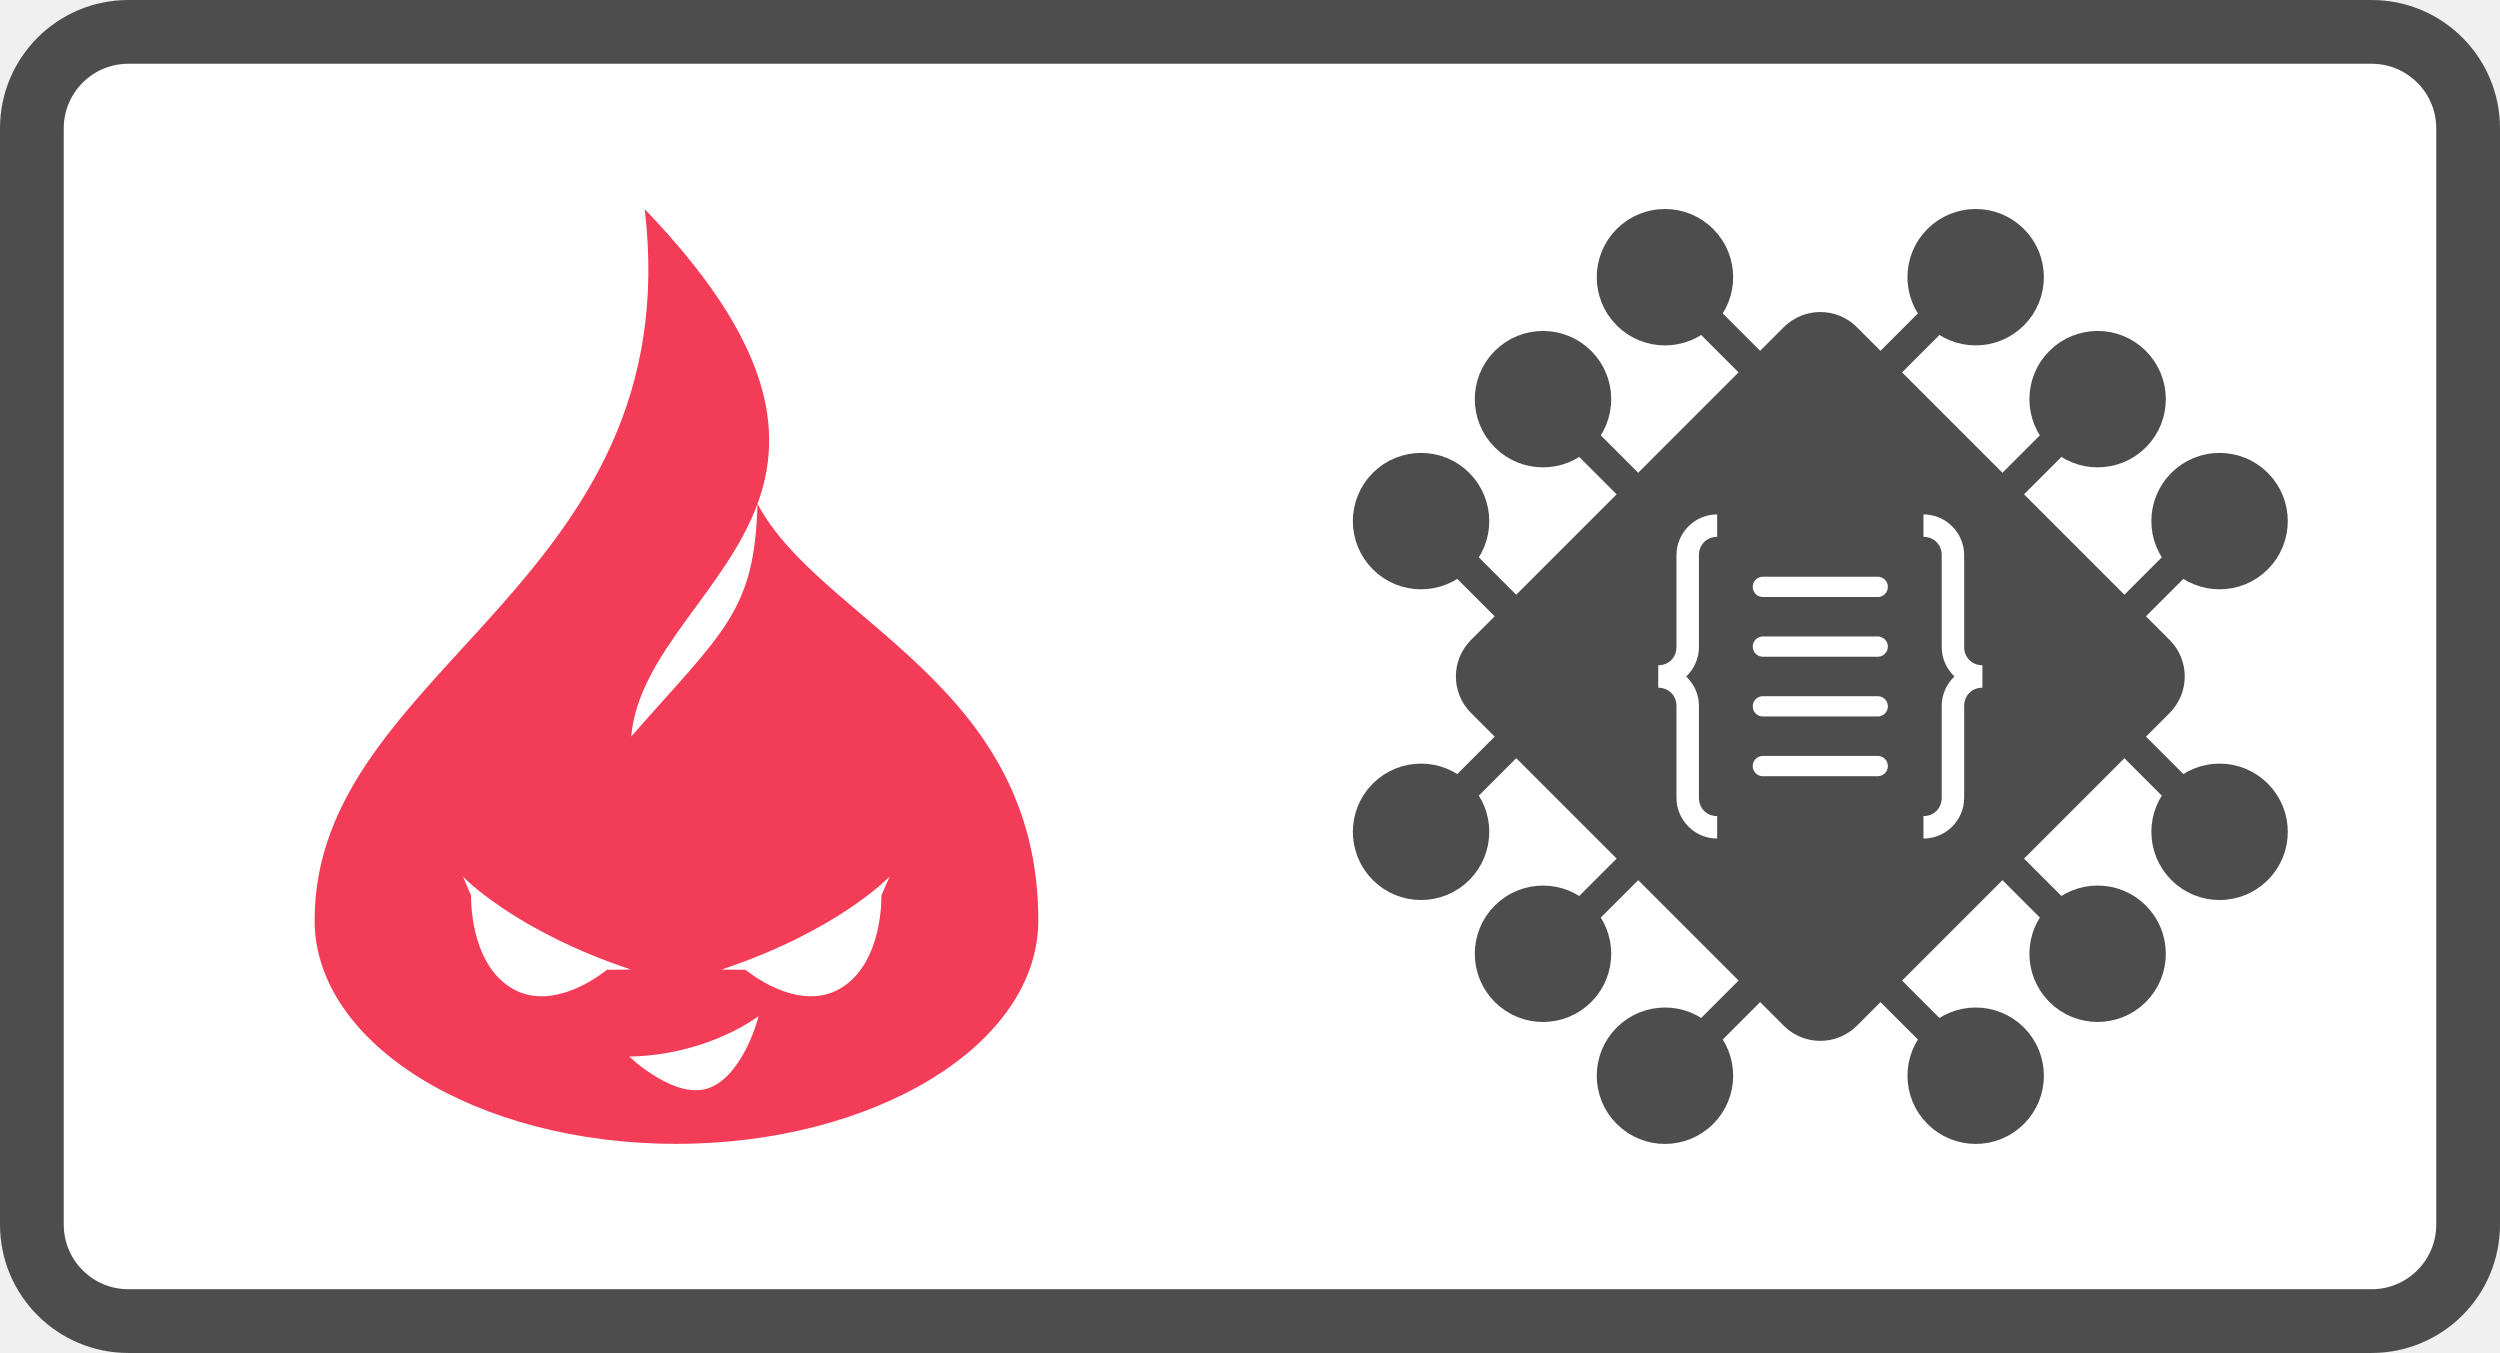
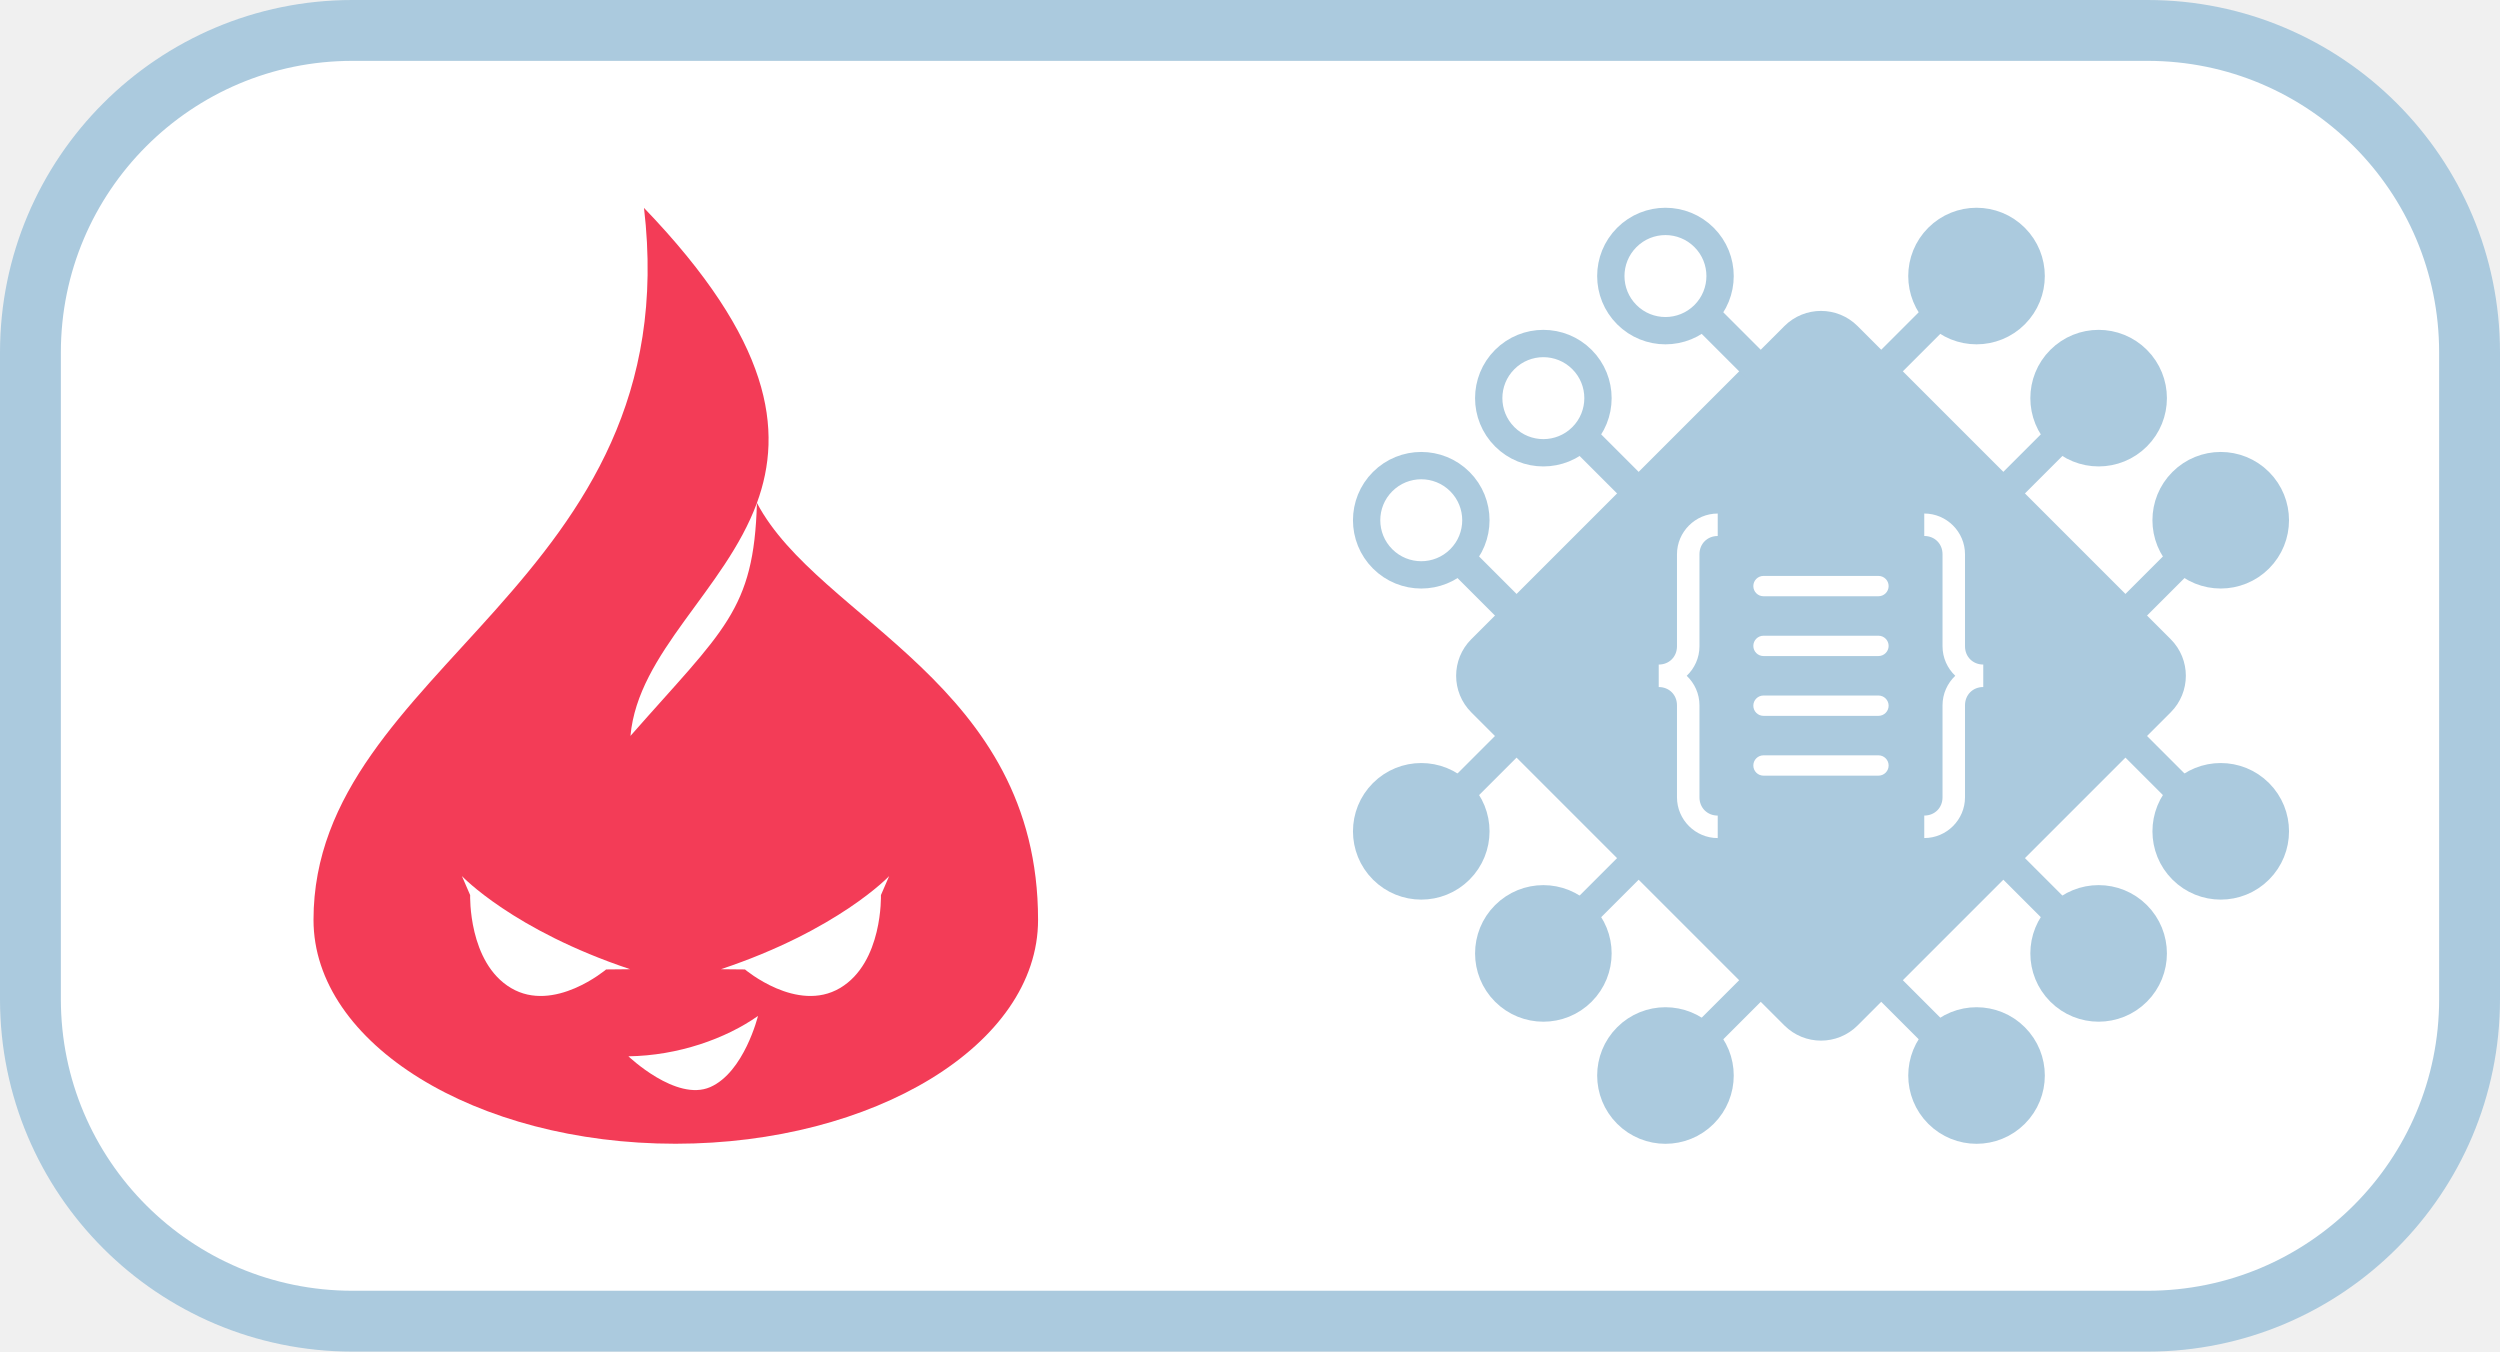
- <svg xmlns="http://www.w3.org/2000/svg" id="svg1530" version="1.1" viewBox="0 0 411.274 222.577" height="841.237" width="1554.422" xml:space="preserve">
+ <svg xmlns="http://www.w3.org/2000/svg" id="svg1530" version="1.1" viewBox="0 0 410.786 222.089" height="839.392" width="1552.577" xml:space="preserve">
  <defs id="defs1534">
    <linearGradient id="linearGradient2098">
      <stop style="stop-color:#f30025;stop-opacity:1;" offset="0" id="stop2094" />
      <stop style="stop-color:#f3a6b2;stop-opacity:1;" offset="1" id="stop2096" />
    </linearGradient>
    <marker style="overflow:visible" id="marker2629" refX="0" refY="0" orient="auto">
      <path transform="matrix(0.8,0,0,0.8,10,0)" style="fill-rule:evenodd;stroke:#000000;stroke-width:1pt" d="M 0,0 5,-5 -12.5,0 5,5 Z" id="path2627" />
    </marker>
    <marker style="overflow:visible" id="Arrow1Lstart" refX="0" refY="0" orient="auto">
      <path transform="matrix(0.8,0,0,0.8,10,0)" style="fill-rule:evenodd;stroke:#000000;stroke-width:1pt" d="M 0,0 5,-5 -12.5,0 5,5 Z" id="path2357" />
    </marker>
    <rect x="-833.403" y="-617.732" width="1537.586" height="511.207" id="rect3011" />
    <rect x="-1632.901" y="-356.824" width="1473.398" height="609.639" id="rect2054" />
    <rect x="436.457" y="50.566" width="70.054" height="64.65" id="rect1074" />
    <rect x="436.457" y="50.566" width="84.546" height="63.71" id="rect1082" />
    <rect x="436.457" y="50.566" width="51.82" height="64.712" id="rect1088" />
    <rect x="436.457" y="50.566" width="48.16" height="58.173" id="rect1094" />
    <rect x="436.457" y="50.566" width="70.054" height="64.65" id="rect1891" />
    <rect x="436.457" y="50.566" width="48.16" height="58.173" id="rect1893" />
    <rect x="436.457" y="50.566" width="70.054" height="64.65" id="rect1899" />
    <rect x="436.457" y="50.566" width="70.054" height="64.65" id="rect2311" />
    <rect x="436.457" y="50.566" width="84.546" height="63.71" id="rect2313" />
    <rect x="436.457" y="50.566" width="51.82" height="64.712" id="rect2315" />
    <rect x="436.457" y="50.566" width="48.16" height="58.173" id="rect2317" />
    <rect x="436.457" y="50.566" width="70.054" height="64.65" id="rect3066" />
    <rect x="436.457" y="50.566" width="157.643" height="58.866" id="rect3068" />
    <rect x="436.457" y="50.566" width="51.82" height="64.712" id="rect3070" />
    <rect x="436.457" y="50.566" width="48.16" height="58.173" id="rect3072" />
    <rect x="436.457" y="50.566" width="70.054" height="64.65" id="rect3290" />
    <rect x="436.457" y="50.566" width="84.546" height="63.71" id="rect3292" />
    <rect x="436.457" y="50.566" width="51.82" height="64.712" id="rect3294" />
    <rect x="436.457" y="50.566" width="48.16" height="58.173" id="rect3296" />
    <rect x="436.457" y="50.566" width="70.054" height="64.65" id="rect10" />
    <rect x="436.457" y="50.566" width="166.202" height="64.957" id="rect11" />
    <rect x="436.457" y="50.566" width="51.82" height="64.712" id="rect12" />
    <rect x="436.457" y="50.566" width="48.16" height="58.173" id="rect13" />
    <rect x="436.457" y="50.566" width="157.643" height="58.866" id="rect14" />
    <rect x="436.457" y="50.566" width="70.054" height="64.65" id="rect15" />
    <rect x="436.457" y="50.566" width="84.546" height="63.71" id="rect16" />
    <rect x="436.457" y="50.566" width="48.16" height="58.173" id="rect17" />
    <rect x="436.457" y="50.566" width="233.308" height="60.454" id="rect32" />
    <rect x="436.457" y="50.566" width="70.054" height="64.65" id="rect33" />
    <rect x="436.457" y="50.566" width="84.546" height="63.71" id="rect34" />
    <rect x="436.457" y="50.566" width="48.16" height="58.173" id="rect35" />
    <rect x="436.457" y="50.566" width="233.308" height="60.454" id="rect18" />
    <clipPath id="ochre_stencil_cut" clipPathUnits="userSpaceOnUse">
      <path id="ochre_stencil_cut_path" style="clip-rule:evenodd;fill-rule:evenodd" clip-rule="evenodd" d="m 150.405,81.814 c -2.023,0 -3.652,1.629 -3.652,3.652 v 21.566 c 0,2.023 1.629,3.652 3.652,3.652 h 21.565 c 2.023,0 3.652,-1.629 3.652,-3.652 V 85.466 c 0,-2.023 -1.629,-3.652 -3.652,-3.652 z m 10.809,5.871 c -0.028,-0.001 -0.057,-0.001 -0.085,5.9e-4 -0.066,0.004 -0.133,0.016 -0.201,0.038 -0.255,0.008 -0.455,0.224 -0.569,0.405 -0.201,0.402 0.03,0.808 0.187,1.144 0.257,0.376 0.375,0.741 0.555,1.144 0.183,0.442 0.412,0.803 0.637,1.194 0.205,0.436 0.339,0.906 0.451,1.38 0.197,0.401 0.354,0.801 0.546,1.193 0.11,0.353 0.495,0.758 0.223,1.103 -0.413,-0.307 -0.597,-0.819 -0.826,-1.268 -0.241,-0.478 -0.449,-0.991 -0.745,-1.46 -0.287,-0.498 -0.677,-0.909 -0.957,-1.378 -0.206,-0.451 -0.477,-0.853 -0.655,-1.297 -0.344,-0.561 -0.532,-1.153 -0.888,-1.719 -0.206,-0.27 -0.596,-0.449 -0.884,-0.379 -0.359,-0.021 -0.703,0.188 -0.79,0.557 -0.134,0.619 0.206,1.108 0.45,1.611 0.186,0.473 0.511,0.981 0.691,1.444 0.249,0.391 0.383,0.781 0.587,1.184 0.157,0.677 0.518,1.218 0.878,1.832 0.242,0.455 0.666,0.881 0.924,1.36 0.199,0.261 0.524,0.631 0.04,0.776 -0.469,0.021 -0.751,-0.377 -1.067,-0.645 -0.347,-0.407 -0.739,-0.774 -1.047,-1.256 -0.21,-0.227 -0.459,-0.471 -0.647,-0.671 -0.573,-0.394 -0.858,-1.11 -1.327,-1.609 -0.364,-0.548 -0.76,-1.072 -1.268,-1.448 -0.34,-0.239 -0.877,-0.181 -1.142,0.064 -0.288,0.351 -0.241,0.877 -0.033,1.252 0.232,0.505 0.641,0.975 0.951,1.399 0.353,0.501 0.853,1.045 1.06,1.606 0.398,0.53 0.773,1.092 1.226,1.58 0.261,0.393 0.586,0.67 0.817,1.03 0.373,0.323 0.607,0.783 0.884,1.209 0.092,0.364 0.433,0.519 0.561,0.834 0.148,0.572 0.227,1.185 0.189,1.812 -0.382,0.298 -0.812,0.057 -1.262,0.093 -0.432,-0.014 -0.833,-0.17 -1.204,-0.247 -0.436,-0.05 -0.79,-0.2 -1.203,-0.274 -0.496,-0.013 -1.034,-0.055 -1.469,0.111 -0.389,0.064 -0.706,0.244 -0.972,0.497 -0.281,0.309 -0.355,1.093 0.202,1.075 0.411,0.081 0.779,-0.158 1.181,0.026 0.383,0.202 0.854,0.306 1.228,0.539 0.438,0.27 0.971,0.214 1.461,0.388 0.297,0.161 0.752,0.114 1.001,0.361 0.42,0.215 0.845,0.236 1.272,0.439 0.35,0.201 0.683,0.401 0.963,0.657 0.316,0.341 0.726,0.564 1.146,0.733 0.282,0.256 0.662,0.418 0.994,0.598 0.371,0.258 0.918,0.257 1.227,0.585 0.366,0.222 0.816,0.34 1.121,0.577 0.579,0.491 1.193,1.062 1.832,1.572 h 7.129 v -3.726 c -0.115,-0.122 -0.232,-0.244 -0.37,-0.331 -0.227,-0.311 -0.585,-0.42 -0.841,-0.69 0.134,0.155 -0.564,-0.391 -0.817,-0.618 -0.361,-0.201 -0.769,-0.498 -1.174,-0.68 -0.216,-0.281 -0.514,-0.493 -0.744,-0.744 -0.371,-0.259 -0.444,-0.698 -0.49,-1.115 -0.061,-0.503 -0.178,-0.988 -0.366,-1.428 -0.179,-0.388 -0.346,-0.746 -0.54,-1.097 -0.097,-0.459 -0.425,-0.794 -0.46,-1.289 -0.243,-0.396 -0.342,-0.807 -0.443,-1.248 -0.128,-0.554 -0.313,-1.077 -0.301,-1.676 -0.048,-0.404 -0.109,-0.837 -0.069,-1.249 -0.002,-0.523 -0.189,-1.05 -0.305,-1.577 0.009,-0.59 -0.119,-1.106 -0.232,-1.639 -0.157,-0.384 -0.229,-0.937 -0.568,-1.21 -0.489,-0.098 -1.01,0.105 -1.051,0.625 -0.052,0.939 0.231,1.829 0.344,2.712 0.095,0.581 -0.044,1.147 -0.093,1.731 0.089,0.504 -0.229,0.843 -0.528,1.112 -0.012,-0.016 -0.361,-0.28 -0.486,-0.707 -0.247,-0.484 -0.369,-1.017 -0.588,-1.493 -0.127,-0.44 -0.375,-0.771 -0.572,-1.179 -0.496,-0.677 -0.792,-1.394 -1.139,-2.114 -0.249,-0.403 -0.424,-0.906 -0.632,-1.35 -0.134,-0.39 -0.488,-0.751 -0.911,-0.772 z" />
    </clipPath>
    <rect x="436.457" y="50.566" width="233.308" height="60.454" id="rect362" />
    <rect x="436.457" y="50.566" width="233.308" height="60.454" id="rect364" />
    <rect x="436.457" y="50.566" width="233.308" height="60.454" id="rect48" />
  </defs>
-   <rect style="fill:#ffffff;fill-opacity:1;stroke:#4d4d4d;stroke-width:10.488;stroke-dasharray:none;stroke-dashoffset:0;stroke-opacity:1;paint-order:markers fill stroke" id="rect5" width="400.786" height="212.089" x="5.244" y="5.244" rx="15.875" ry="15.875" />
-   <g id="layer18" style="display:inline" transform="translate(-242.4726,-436.0032)">
+   <rect style="fill:#ffffff;fill-opacity:1;stroke:#abcade;stroke-width:10;stroke-dasharray:none;stroke-dashoffset:0;stroke-opacity:1;paint-order:markers fill stroke" id="rect5" width="400.786" height="212.089" x="5" y="5" rx="52.917" ry="52.917" />
+   <g id="layer18" style="display:inline" transform="translate(-242.7167,-436.2473)">
    <path d="m 350.76,470.4 c 7.301,61.973 -54.304,75.251 -54.304,117 h 7e-4 c 2.6e-4,20.312 26.634,36.778 59.487,36.778 32.435,-0.009 59.57,-16.199 59.57,-36.778 0,-38.897 -36.038,-49.235 -46.196,-68.521 4.374,-11.912 2.46,-26.624 -18.558,-48.478 z m 18.557,48.484 c -0.491,17.696 -5.426,20.801 -20.779,38.279 1.23,-13.728 15.529,-23.989 20.779,-38.279 z" fill="#f33c57" id="path1-7" style="display:inline" transform="matrix(0.9999765,0,0,0.9999765,-2.218722,0.01748414)" />
    <path d="m 363.4,595.5 c 19.253,-6.418 27.646,-15.304 27.646,-15.304 l -1.352,3.125 c 0,0 0.349,11.083 -6.72,15.272 -7.069,4.189 -15.621,-3.054 -15.621,-3.054 z" id="path2-3" style="display:inline;fill:#ffffff" transform="matrix(0.9999765,0,0,0.9999765,-2.218722,0.01748414)" />
    <path d="m 348.49,595.5 c -19.253,-6.418 -27.646,-15.304 -27.646,-15.304 l 1.352,3.125 c 0,0 -0.349,11.083 6.72,15.272 7.069,4.189 15.621,-3.054 15.621,-3.054 z" id="path3-5" style="display:inline;fill:#ffffff" transform="matrix(0.9999765,0,0,0.9999765,-2.218722,0.01748414)" />
    <path d="m 348.2,609.81 c 8.175,-0.105 16.03,-2.913 21.294,-6.633 0,0 -2.269,9.251 -7.854,11.694 -5.585,2.443 -13.44,-5.062 -13.44,-5.062 z" id="path4-6" style="display:inline;fill:#ffffff" transform="matrix(0.9999765,0,0,0.9999765,-2.218722,0.01748414)" />
  </g>
-   <g transform="matrix(1.122061,0,0,1.122061,203.8512,-98.00443)" id="g15" style="fill:#4d4d4d;fill-opacity:1;stroke:#4d4d4d;stroke-opacity:1">
-     <g transform="translate(-1.9101e-6,279.88)" stroke="#000000" id="g14" style="fill:#4d4d4d;fill-opacity:1;stroke:#4d4d4d;stroke-opacity:1">
-       <rect transform="rotate(-45)" x="88.766" y="-43.264" width="75" height="75" rx="5.078" ry="5.078" fill="none" stroke-linecap="round" stroke-linejoin="round" stroke-width="5" style="fill:#4d4d4d;fill-opacity:1;stroke:#4d4d4d;stroke-opacity:1;paint-order:markers fill stroke" id="rect1-3" />
-       <g id="g4" style="display:inline;fill:#4d4d4d;fill-opacity:1;stroke:#4d4d4d;stroke-opacity:1">
-         <path d="m 93.844,-48.962 8.485,8.485" stroke-width="4.472" style="fill:#4d4d4d;fill-opacity:1;stroke:#4d4d4d;stroke-opacity:1;paint-order:markers fill stroke" id="path1" />
-         <circle transform="rotate(-45)" cx="100.98" cy="51.736" r="8" stroke-linecap="square" stroke-width="4" style="fill:#4d4d4d;fill-opacity:1;stroke:#4d4d4d;stroke-opacity:1;paint-order:markers fill stroke" id="circle1" />
-         <g transform="rotate(-45,-171.43,-22.816)" id="g2" style="fill:#4d4d4d;fill-opacity:1;stroke:#4d4d4d;stroke-opacity:1">
-           <path d="m 59.922,146.27 1e-6,12" fill="#ffffff" stroke-width="4.472" style="fill:#4d4d4d;fill-opacity:1;stroke:#4d4d4d;stroke-opacity:1;paint-order:markers fill stroke" id="path2" />
-           <circle cx="59.922" cy="166.27" r="8" stroke-linecap="square" stroke-width="4" style="fill:#4d4d4d;fill-opacity:1;stroke:#4d4d4d;stroke-opacity:1;paint-order:markers fill stroke" id="circle2" />
+   <g transform="matrix(1.122061,0,0,1.122061,203.6071,-98.24853)" id="g15" style="fill:#4d4d4d;fill-opacity:1;stroke:#abcade;stroke-opacity:1">
+     <g transform="translate(-1.9101e-6,279.88)" stroke="#000000" id="g14" style="fill:#4d4d4d;fill-opacity:1;stroke:#abcade;stroke-opacity:1">
+       <rect transform="rotate(-45)" x="88.766" y="-43.264" width="75" height="75" rx="5.078" ry="5.078" fill="none" stroke-linecap="round" stroke-linejoin="round" stroke-width="5" style="display:inline;fill:#4d4d4d;fill-opacity:1;stroke:#abcade;stroke-opacity:1;paint-order:markers fill stroke" id="rect1-3" />
+       <g id="g4" style="fill:#abcade;fill-opacity:1;stroke:#abcade;stroke-opacity:1">
+         <path d="m 93.844,-48.962 8.485,8.485" stroke-width="4.472" style="fill:#abcade;fill-opacity:1;stroke:#abcade;stroke-opacity:1;paint-order:markers fill stroke" id="path1" />
+         <circle transform="rotate(-45)" cx="100.98" cy="51.736" r="8" stroke-linecap="square" stroke-width="4" style="fill:#abcade;fill-opacity:1;stroke:#abcade;stroke-opacity:1;paint-order:markers fill stroke" id="circle1" />
+         <g transform="rotate(-45,-171.43,-22.816)" id="g2" style="fill:#abcade;fill-opacity:1;stroke:#abcade;stroke-opacity:1">
+           <path d="m 59.922,146.27 1e-6,12" fill="#ffffff" stroke-width="4.472" style="fill:#abcade;fill-opacity:1;stroke:#abcade;stroke-opacity:1;paint-order:markers fill stroke" id="path2" />
+           <circle cx="59.922" cy="166.27" r="8" stroke-linecap="square" stroke-width="4" style="fill:#abcade;fill-opacity:1;stroke:#abcade;stroke-opacity:1;paint-order:markers fill stroke" id="circle2" />
        </g>
-         <g transform="rotate(-45,-184.07,-53.339)" id="g3" style="fill:#4d4d4d;fill-opacity:1;stroke:#4d4d4d;stroke-opacity:1">
-           <path d="m 59.922,146.27 1e-6,12" fill="#ffffff" stroke-width="4.472" style="fill:#4d4d4d;fill-opacity:1;stroke:#4d4d4d;stroke-opacity:1;paint-order:markers fill stroke" id="path3" />
-           <circle cx="59.922" cy="166.27" r="8" stroke-linecap="square" stroke-width="4" style="fill:#4d4d4d;fill-opacity:1;stroke:#4d4d4d;stroke-opacity:1;paint-order:markers fill stroke" id="circle3" />
+         <g transform="rotate(-45,-184.07,-53.339)" id="g3" style="fill:#abcade;fill-opacity:1;stroke:#abcade;stroke-opacity:1">
+           <path d="m 59.922,146.27 1e-6,12" fill="#ffffff" stroke-width="4.472" style="fill:#abcade;fill-opacity:1;stroke:#abcade;stroke-opacity:1;paint-order:markers fill stroke" id="path3" />
+           <circle cx="59.922" cy="166.27" r="8" stroke-linecap="square" stroke-width="4" style="fill:#abcade;fill-opacity:1;stroke:#abcade;stroke-opacity:1;paint-order:markers fill stroke" id="circle3" />
        </g>
      </g>
-       <g transform="rotate(-135,43.345,7.7072)" id="g7" style="fill:#4d4d4d;fill-opacity:1;stroke:#4d4d4d;stroke-opacity:1">
-         <path d="m 59.922,146.27 1e-6,12" stroke-width="4.472" style="fill:#4d4d4d;fill-opacity:1;stroke:#4d4d4d;stroke-opacity:1;paint-order:markers fill stroke" id="path4" />
-         <circle cx="59.922" cy="166.27" r="8" stroke-linecap="square" stroke-width="4" style="fill:#4d4d4d;fill-opacity:1;stroke:#4d4d4d;stroke-opacity:1;paint-order:markers fill stroke" id="circle4" />
-         <g transform="translate(25.286)" id="g5" style="fill:#4d4d4d;fill-opacity:1;stroke:#4d4d4d;stroke-opacity:1">
-           <path d="m 59.922,146.27 1e-6,12" stroke-width="4.472" style="fill:#4d4d4d;fill-opacity:1;stroke:#4d4d4d;stroke-opacity:1;paint-order:markers fill stroke" id="path5" />
-           <circle cx="59.922" cy="166.27" r="8" stroke-linecap="square" stroke-width="4" style="fill:#4d4d4d;fill-opacity:1;stroke:#4d4d4d;stroke-opacity:1;paint-order:markers fill stroke" id="circle5" />
+       <g transform="rotate(-135,43.345,7.7072)" id="g7" style="fill:#abcade;fill-opacity:1;stroke:#abcade;stroke-opacity:1">
+         <path d="m 59.922,146.27 1e-6,12" stroke-width="4.472" style="fill:#abcade;fill-opacity:1;stroke:#abcade;stroke-opacity:1;paint-order:markers fill stroke" id="path4" />
+         <circle cx="59.922" cy="166.27" r="8" stroke-linecap="square" stroke-width="4" style="fill:#abcade;fill-opacity:1;stroke:#abcade;stroke-opacity:1;paint-order:markers fill stroke" id="circle4" />
+         <g transform="translate(25.286)" id="g5" style="fill:#abcade;fill-opacity:1;stroke:#abcade;stroke-opacity:1">
+           <path d="m 59.922,146.27 1e-6,12" stroke-width="4.472" style="fill:#abcade;fill-opacity:1;stroke:#abcade;stroke-opacity:1;paint-order:markers fill stroke" id="path5" />
+           <circle cx="59.922" cy="166.27" r="8" stroke-linecap="square" stroke-width="4" style="fill:#abcade;fill-opacity:1;stroke:#abcade;stroke-opacity:1;paint-order:markers fill stroke" id="circle5" />
        </g>
-         <g transform="translate(50.572)" id="g6" style="fill:#4d4d4d;fill-opacity:1;stroke:#4d4d4d;stroke-opacity:1">
-           <path d="m 59.922,146.27 1e-6,12" stroke-width="4.472" style="fill:#4d4d4d;fill-opacity:1;stroke:#4d4d4d;stroke-opacity:1;paint-order:markers fill stroke" id="path6" />
-           <circle cx="59.922" cy="166.27" r="8" stroke-linecap="square" stroke-width="4" style="fill:#4d4d4d;fill-opacity:1;stroke:#4d4d4d;stroke-opacity:1;paint-order:markers fill stroke" id="circle6" />
+         <g transform="translate(50.572)" id="g6" style="fill:#abcade;fill-opacity:1;stroke:#abcade;stroke-opacity:1">
+           <path d="m 59.922,146.27 1e-6,12" stroke-width="4.472" style="fill:#abcade;fill-opacity:1;stroke:#abcade;stroke-opacity:1;paint-order:markers fill stroke" id="path6" />
+           <circle cx="59.922" cy="166.27" r="8" stroke-linecap="square" stroke-width="4" style="fill:#abcade;fill-opacity:1;stroke:#abcade;stroke-opacity:1;paint-order:markers fill stroke" id="circle6" />
        </g>
      </g>
-       <g transform="rotate(135,127.07,7.7072)" fill="none" id="g10" style="fill:#4d4d4d;fill-opacity:1;stroke:#4d4d4d;stroke-opacity:1">
-         <path d="m 59.922,146.27 1e-6,12" stroke-width="4.472" style="fill:#4d4d4d;fill-opacity:1;stroke:#4d4d4d;stroke-opacity:1;paint-order:markers fill stroke" id="path7" />
-         <circle cx="59.922" cy="166.27" r="8" stroke-linecap="square" stroke-width="4" style="fill:#4d4d4d;fill-opacity:1;stroke:#4d4d4d;stroke-opacity:1;paint-order:markers fill stroke" id="circle7" />
-         <g transform="translate(25.286)" id="g8" style="fill:#4d4d4d;fill-opacity:1;stroke:#4d4d4d;stroke-opacity:1">
-           <path d="m 59.922,146.27 1e-6,12" stroke-width="4.472" style="fill:#4d4d4d;fill-opacity:1;stroke:#4d4d4d;stroke-opacity:1;paint-order:markers fill stroke" id="path8" />
-           <circle cx="59.922" cy="166.27" r="8" stroke-linecap="square" stroke-width="4" style="fill:#4d4d4d;fill-opacity:1;stroke:#4d4d4d;stroke-opacity:1;paint-order:markers fill stroke" id="circle8" />
+       <g transform="rotate(135,127.07,7.7072)" fill="none" id="g10" style="fill:#ffffff;fill-opacity:1;stroke:#abcade;stroke-opacity:1">
+         <path d="m 59.922,146.27 1e-6,12" stroke-width="4.472" style="fill:#ffffff;fill-opacity:1;stroke:#abcade;stroke-opacity:1;paint-order:markers fill stroke" id="path7" />
+         <circle cx="59.922" cy="166.27" r="8" stroke-linecap="square" stroke-width="4" style="fill:#ffffff;fill-opacity:1;stroke:#abcade;stroke-opacity:1;paint-order:markers fill stroke" id="circle7" />
+         <g transform="translate(25.286)" id="g8" style="fill:#ffffff;fill-opacity:1;stroke:#abcade;stroke-opacity:1">
+           <path d="m 59.922,146.27 1e-6,12" stroke-width="4.472" style="fill:#ffffff;fill-opacity:1;stroke:#abcade;stroke-opacity:1;paint-order:markers fill stroke" id="path8" />
+           <circle cx="59.922" cy="166.27" r="8" stroke-linecap="square" stroke-width="4" style="fill:#ffffff;fill-opacity:1;stroke:#abcade;stroke-opacity:1;paint-order:markers fill stroke" id="circle8" />
        </g>
-         <g transform="translate(50.572)" id="g9" style="fill:#4d4d4d;fill-opacity:1;stroke:#4d4d4d;stroke-opacity:1">
-           <path d="m 59.922,146.27 1e-6,12" stroke-width="4.472" style="fill:#4d4d4d;fill-opacity:1;stroke:#4d4d4d;stroke-opacity:1;paint-order:markers fill stroke" id="path9" />
-           <circle cx="59.922" cy="166.27" r="8" stroke-linecap="square" stroke-width="4" style="fill:#4d4d4d;fill-opacity:1;stroke:#4d4d4d;stroke-opacity:1;paint-order:markers fill stroke" id="circle9" />
+         <g transform="translate(50.572)" id="g9" style="fill:#ffffff;fill-opacity:1;stroke:#abcade;stroke-opacity:1">
+           <path d="m 59.922,146.27 1e-6,12" stroke-width="4.472" style="fill:#ffffff;fill-opacity:1;stroke:#abcade;stroke-opacity:1;paint-order:markers fill stroke" id="path9" />
+           <circle cx="59.922" cy="166.27" r="8" stroke-linecap="square" stroke-width="4" style="fill:#ffffff;fill-opacity:1;stroke:#abcade;stroke-opacity:1;paint-order:markers fill stroke" id="circle9" />
        </g>
      </g>
-       <g transform="rotate(45,329.2,7.7072)" id="g13" style="fill:#4d4d4d;fill-opacity:1;stroke:#4d4d4d;stroke-opacity:1">
-         <path d="m 59.922,146.27 1e-6,12" stroke-width="4.472" style="fill:#4d4d4d;fill-opacity:1;stroke:#4d4d4d;stroke-opacity:1;paint-order:markers fill stroke" id="path10" />
-         <circle cx="59.922" cy="166.27" r="8" stroke-linecap="square" stroke-width="4" style="fill:#4d4d4d;fill-opacity:1;stroke:#4d4d4d;stroke-opacity:1;paint-order:markers fill stroke" id="circle10" />
-         <g transform="translate(25.286)" id="g11" style="fill:#4d4d4d;fill-opacity:1;stroke:#4d4d4d;stroke-opacity:1">
-           <path d="m 59.922,146.27 1e-6,12" stroke-width="4.472" style="fill:#4d4d4d;fill-opacity:1;stroke:#4d4d4d;stroke-opacity:1;paint-order:markers fill stroke" id="path11" />
-           <circle cx="59.922" cy="166.27" r="8" stroke-linecap="square" stroke-width="4" style="fill:#4d4d4d;fill-opacity:1;stroke:#4d4d4d;stroke-opacity:1;paint-order:markers fill stroke" id="circle11" />
+       <g transform="rotate(45,329.2,7.7072)" id="g13" style="fill:#abcade;fill-opacity:1;stroke:#abcade;stroke-opacity:1">
+         <path d="m 59.922,146.27 1e-6,12" stroke-width="4.472" style="fill:#abcade;fill-opacity:1;stroke:#abcade;stroke-opacity:1;paint-order:markers fill stroke" id="path10" />
+         <circle cx="59.922" cy="166.27" r="8" stroke-linecap="square" stroke-width="4" style="fill:#abcade;fill-opacity:1;stroke:#abcade;stroke-opacity:1;paint-order:markers fill stroke" id="circle10" />
+         <g transform="translate(25.286)" id="g11" style="fill:#abcade;fill-opacity:1;stroke:#abcade;stroke-opacity:1">
+           <path d="m 59.922,146.27 1e-6,12" stroke-width="4.472" style="fill:#abcade;fill-opacity:1;stroke:#abcade;stroke-opacity:1;paint-order:markers fill stroke" id="path11" />
+           <circle cx="59.922" cy="166.27" r="8" stroke-linecap="square" stroke-width="4" style="fill:#abcade;fill-opacity:1;stroke:#abcade;stroke-opacity:1;paint-order:markers fill stroke" id="circle11" />
        </g>
-         <g transform="translate(50.572)" id="g12" style="fill:#4d4d4d;fill-opacity:1;stroke:#4d4d4d;stroke-opacity:1">
-           <path d="m 59.922,146.27 1e-6,12" stroke-width="4.472" style="fill:#4d4d4d;fill-opacity:1;stroke:#4d4d4d;stroke-opacity:1;paint-order:markers fill stroke" id="path12" />
-           <circle cx="59.922" cy="166.27" r="8" stroke-linecap="square" stroke-width="4" style="fill:#4d4d4d;fill-opacity:1;stroke:#4d4d4d;stroke-opacity:1;paint-order:markers fill stroke" id="circle12" />
+         <g transform="translate(50.572)" id="g12" style="fill:#abcade;fill-opacity:1;stroke:#abcade;stroke-opacity:1">
+           <path d="m 59.922,146.27 1e-6,12" stroke-width="4.472" style="fill:#abcade;fill-opacity:1;stroke:#abcade;stroke-opacity:1;paint-order:markers fill stroke" id="path12" />
+           <circle cx="59.922" cy="166.27" r="8" stroke-linecap="square" stroke-width="4" style="fill:#abcade;fill-opacity:1;stroke:#abcade;stroke-opacity:1;paint-order:markers fill stroke" id="circle12" />
        </g>
      </g>
    </g>
-     <path id="path34" style="display:inline;fill:#ffffff;fill-opacity:1;stroke:none;stroke-width:0.953;stroke-opacity:1;paint-order:markers fill stroke" d="m 85.206,137.973 c -1.237,-1e-5 -2.475,0.474 -3.423,1.422 l -43.704,43.704 c -1.896,1.896 -1.896,4.949 0,6.845 l 43.704,43.704 c 1.896,1.896 4.949,1.896 6.845,0 l 43.704,-43.704 c 1.896,-1.896 1.896,-4.949 0,-6.845 L 88.629,139.395 c -0.948,-0.948 -2.185,-1.422 -3.422,-1.422 z" />
-     <path d="m 85.208,135.589 c -1.298,-1e-5 -2.596,0.497 -3.591,1.492 l -45.851,45.851 c -1.989,1.989 -1.989,5.192 0,7.181 l 45.851,45.851 c 1.989,1.989 5.192,1.989 7.181,0 l 45.851,-45.851 c 1.989,-1.989 1.989,-5.192 0,-7.181 l -45.851,-45.851 c -0.995,-0.995 -2.292,-1.492 -3.591,-1.492 z m -15.123,27.172 v 3.292 c -1.531,1.1e-4 -2.674,1.142 -2.674,2.674 v 13.476 c 1.3e-4,1.695 -0.72,3.231 -1.867,4.321 1.147,1.089 1.867,2.625 1.867,4.321 v 13.476 c 1e-4,1.531 1.142,2.674 2.674,2.674 v 3.292 c -3.279,-2.1e-4 -5.966,-2.688 -5.966,-5.966 v -13.476 c 1.4e-4,-1.532 -1.142,-2.674 -2.674,-2.674 v -3.292 c 1.532,-9e-5 2.674,-1.143 2.674,-2.675 l -1e-5,-13.476 c 2.1e-4,-3.279 2.687,-5.965 5.966,-5.965 z m 30.246,0 c 3.279,2.3e-4 5.965,2.687 5.966,5.965 l 1e-5,13.476 c -1.4e-4,1.532 1.142,2.675 2.674,2.675 v 3.292 c -1.532,9e-5 -2.674,1.143 -2.674,2.674 v 13.476 c -2.1e-4,3.279 -2.687,5.966 -5.966,5.966 l 1e-5,-3.292 c 1.531,-1e-4 2.674,-1.142 2.674,-2.674 v -13.476 c -1.3e-4,-1.695 0.719,-3.231 1.866,-4.321 -1.147,-1.089 -1.866,-2.625 -1.866,-4.321 v -13.476 c -1e-4,-1.531 -1.142,-2.674 -2.674,-2.674 z m -23.543,9.137 h 16.835 c 0.822,2.2e-4 1.489,0.667 1.489,1.489 -4e-5,0.822 -0.667,1.489 -1.489,1.489 H 76.788 c -0.822,-2.2e-4 -1.489,-0.667 -1.489,-1.489 4e-5,-0.822 0.666,-1.489 1.489,-1.489 z m 0,8.757 16.835,-10e-6 c 0.822,2.3e-4 1.489,0.667 1.489,1.489 -3e-5,0.822 -0.667,1.489 -1.489,1.489 H 76.788 c -0.822,-2.2e-4 -1.489,-0.666 -1.489,-1.489 5e-5,-0.822 0.666,-1.489 1.489,-1.489 z m -10e-6,8.757 h 16.835 c 0.823,2.1e-4 1.49,0.667 1.489,1.49 -4e-5,0.822 -0.667,1.489 -1.489,1.489 H 76.788 c -0.822,-2.2e-4 -1.489,-0.667 -1.489,-1.489 -3.8e-4,-0.823 0.666,-1.49 1.489,-1.49 z m 10e-6,8.758 h 16.835 c 0.822,2.2e-4 1.489,0.667 1.489,1.489 -4e-5,0.822 -0.667,1.489 -1.489,1.489 l -16.835,-1e-5 c -0.822,-2.2e-4 -1.489,-0.666 -1.489,-1.489 4e-5,-0.822 0.666,-1.489 1.489,-1.489 z" style="display:inline;fill:#4d4d4d;fill-opacity:1;stroke:none;stroke-opacity:1;paint-order:markers fill stroke" id="path14" />
+     <path id="path34" style="display:inline;fill:#ffffff;fill-opacity:1;stroke:#abcade;stroke-width:0.953;stroke-opacity:1;paint-order:markers fill stroke" d="m 85.206,137.973 c -1.237,-1e-5 -2.475,0.474 -3.423,1.422 l -43.704,43.704 c -1.896,1.896 -1.896,4.949 0,6.845 l 43.704,43.704 c 1.896,1.896 4.949,1.896 6.845,0 l 43.704,-43.704 c 1.896,-1.896 1.896,-4.949 0,-6.845 L 88.629,139.395 c -0.948,-0.948 -2.185,-1.422 -3.422,-1.422 z" />
+     <path d="m 85.208,135.589 c -1.298,-1e-5 -2.596,0.497 -3.591,1.492 l -45.851,45.851 c -1.989,1.989 -1.989,5.192 0,7.181 l 45.851,45.851 c 1.989,1.989 5.192,1.989 7.181,0 l 45.851,-45.851 c 1.989,-1.989 1.989,-5.192 0,-7.181 l -45.851,-45.851 c -0.995,-0.995 -2.292,-1.492 -3.591,-1.492 z m -15.123,27.172 v 3.292 c -1.531,1.1e-4 -2.674,1.142 -2.674,2.674 v 13.476 c 1.3e-4,1.695 -0.72,3.231 -1.867,4.321 1.147,1.089 1.867,2.625 1.867,4.321 v 13.476 c 1e-4,1.531 1.142,2.674 2.674,2.674 v 3.292 c -3.279,-2.1e-4 -5.966,-2.688 -5.966,-5.966 v -13.476 c 1.4e-4,-1.532 -1.142,-2.674 -2.674,-2.674 v -3.292 c 1.532,-9e-5 2.674,-1.143 2.674,-2.675 l -1e-5,-13.476 c 2.1e-4,-3.279 2.687,-5.965 5.966,-5.965 z m 30.246,0 c 3.279,2.3e-4 5.965,2.687 5.966,5.965 l 1e-5,13.476 c -1.4e-4,1.532 1.142,2.675 2.674,2.675 v 3.292 c -1.532,9e-5 -2.674,1.143 -2.674,2.674 v 13.476 c -2.1e-4,3.279 -2.687,5.966 -5.966,5.966 l 1e-5,-3.292 c 1.531,-1e-4 2.674,-1.142 2.674,-2.674 v -13.476 c -1.3e-4,-1.695 0.719,-3.231 1.866,-4.321 -1.147,-1.089 -1.866,-2.625 -1.866,-4.321 v -13.476 c -1e-4,-1.531 -1.142,-2.674 -2.674,-2.674 z m -23.543,9.137 h 16.835 c 0.822,2.2e-4 1.489,0.667 1.489,1.489 -4e-5,0.822 -0.667,1.489 -1.489,1.489 H 76.788 c -0.822,-2.2e-4 -1.489,-0.667 -1.489,-1.489 4e-5,-0.822 0.666,-1.489 1.489,-1.489 z m 0,8.757 16.835,-10e-6 c 0.822,2.3e-4 1.489,0.667 1.489,1.489 -3e-5,0.822 -0.667,1.489 -1.489,1.489 H 76.788 c -0.822,-2.2e-4 -1.489,-0.666 -1.489,-1.489 5e-5,-0.822 0.666,-1.489 1.489,-1.489 z m -10e-6,8.757 h 16.835 c 0.823,2.1e-4 1.49,0.667 1.489,1.49 -4e-5,0.822 -0.667,1.489 -1.489,1.489 H 76.788 c -0.822,-2.2e-4 -1.489,-0.667 -1.489,-1.489 -3.8e-4,-0.823 0.666,-1.49 1.489,-1.49 z m 10e-6,8.758 h 16.835 c 0.822,2.2e-4 1.489,0.667 1.489,1.489 -4e-5,0.822 -0.667,1.489 -1.489,1.489 l -16.835,-1e-5 c -0.822,-2.2e-4 -1.489,-0.666 -1.489,-1.489 4e-5,-0.822 0.666,-1.489 1.489,-1.489 z" style="display:inline;fill:#abcade;fill-opacity:1;stroke:none;stroke-opacity:1;paint-order:markers fill stroke" id="path14" />
  </g>
</svg>
